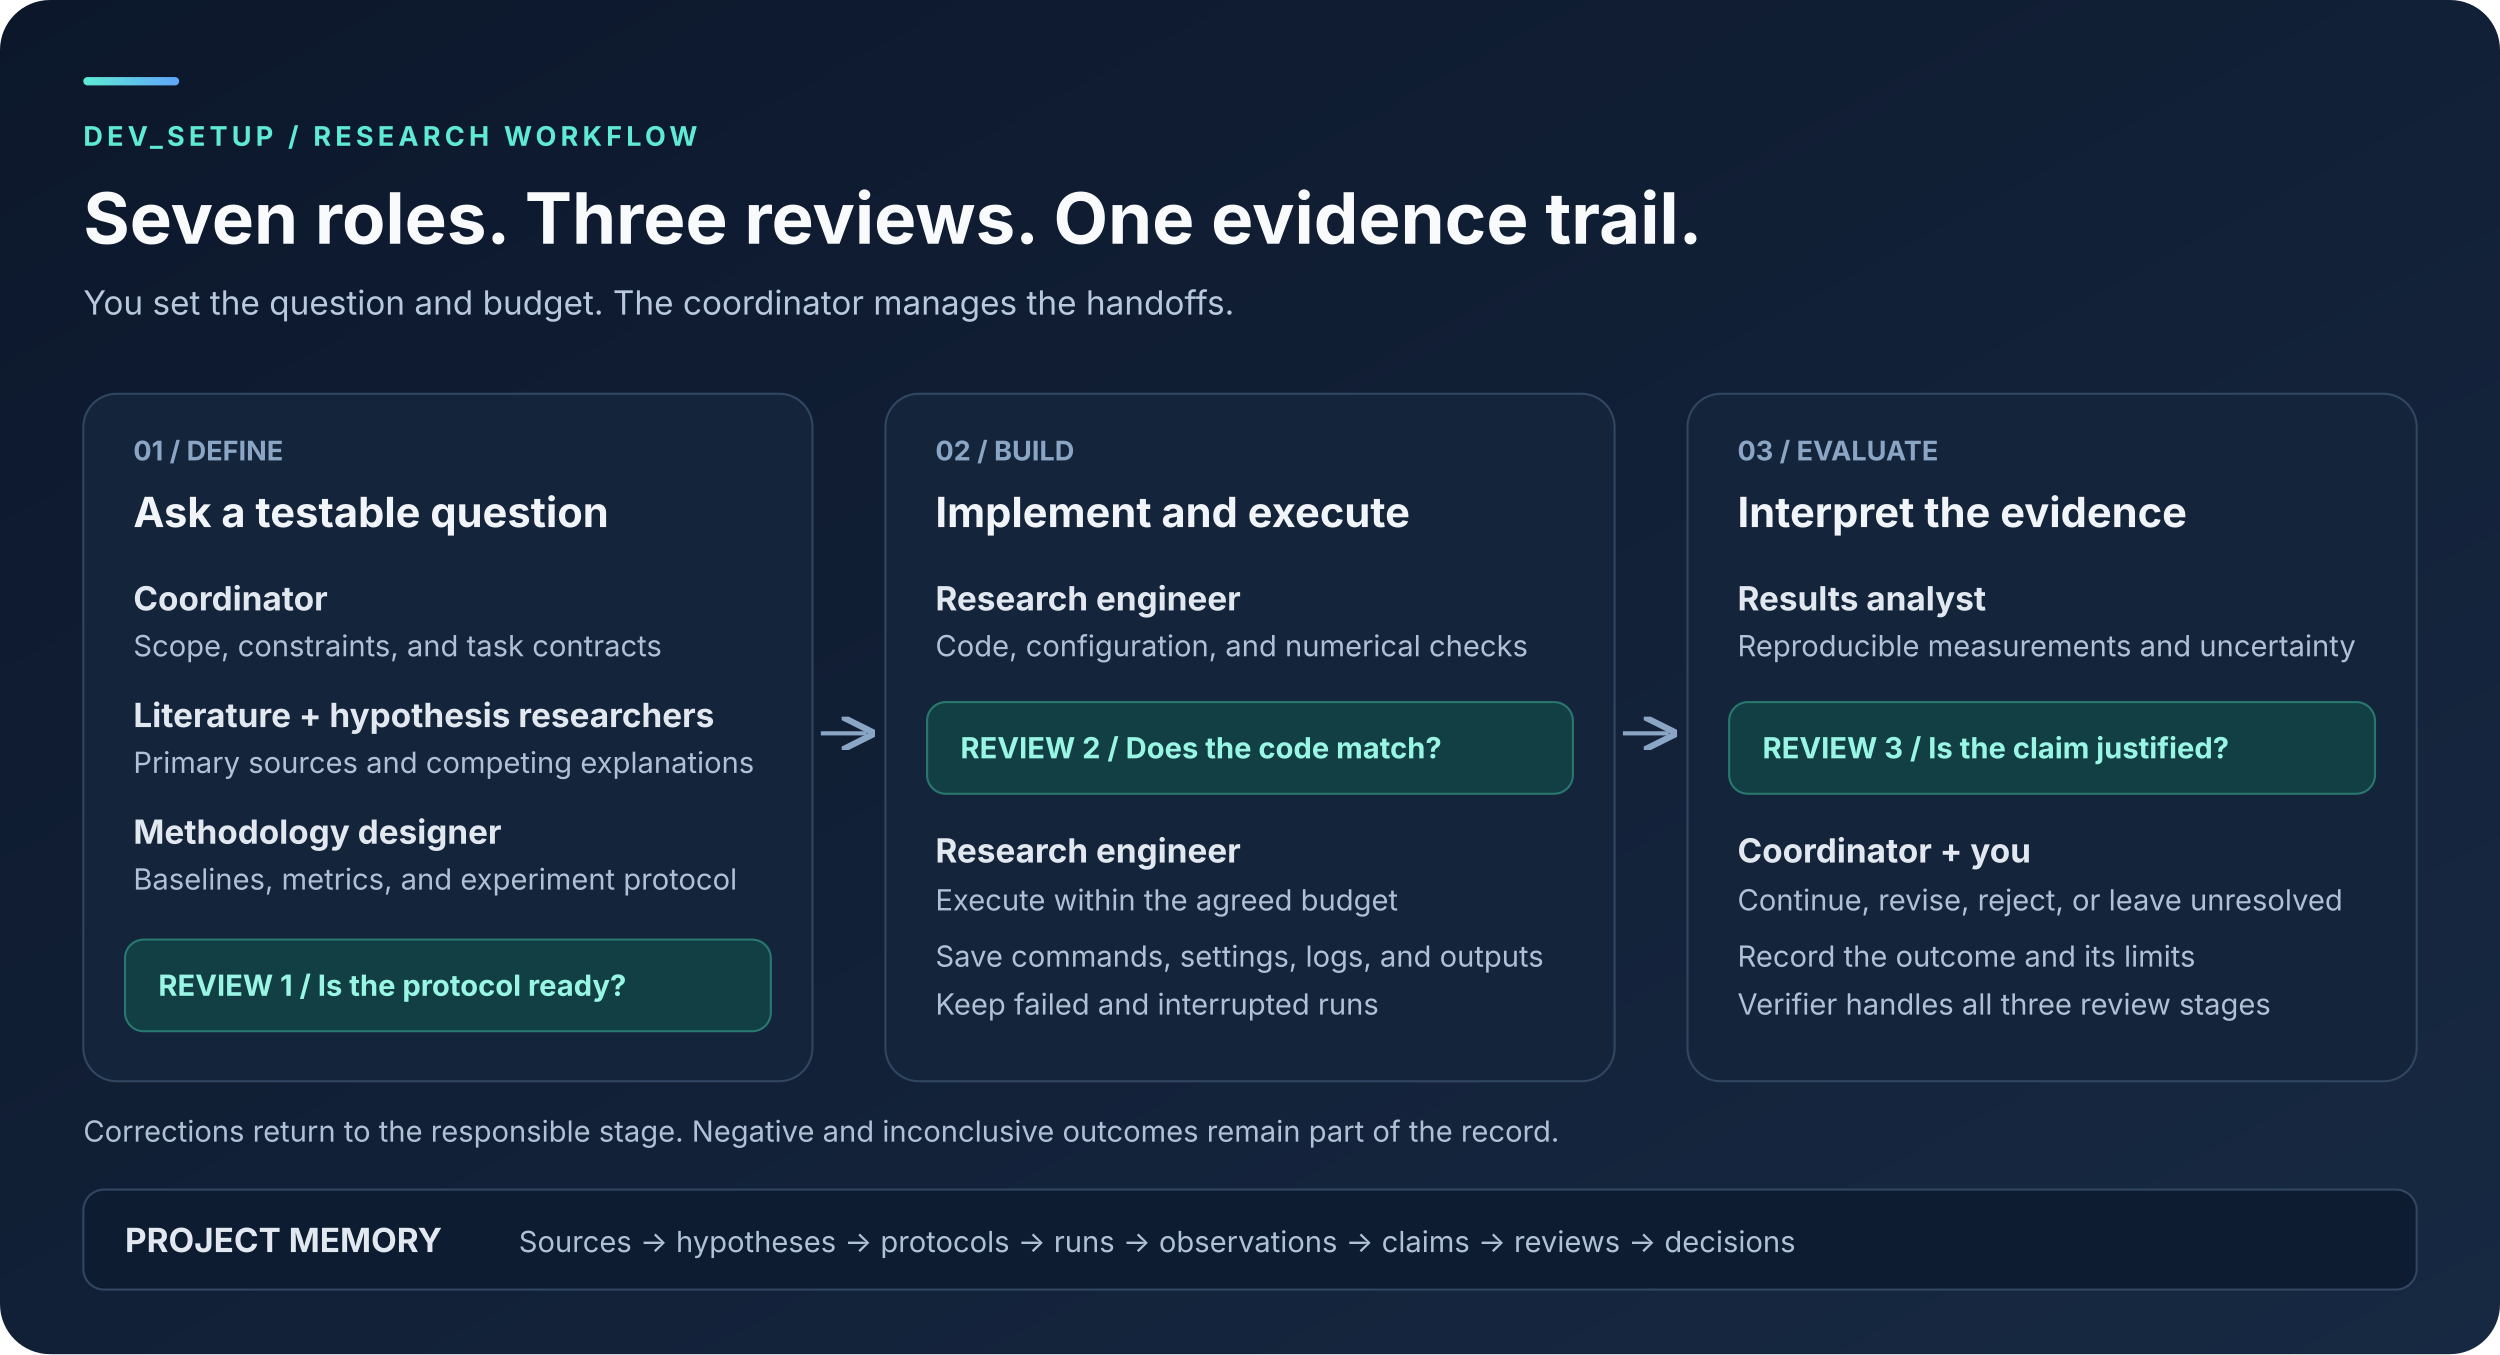
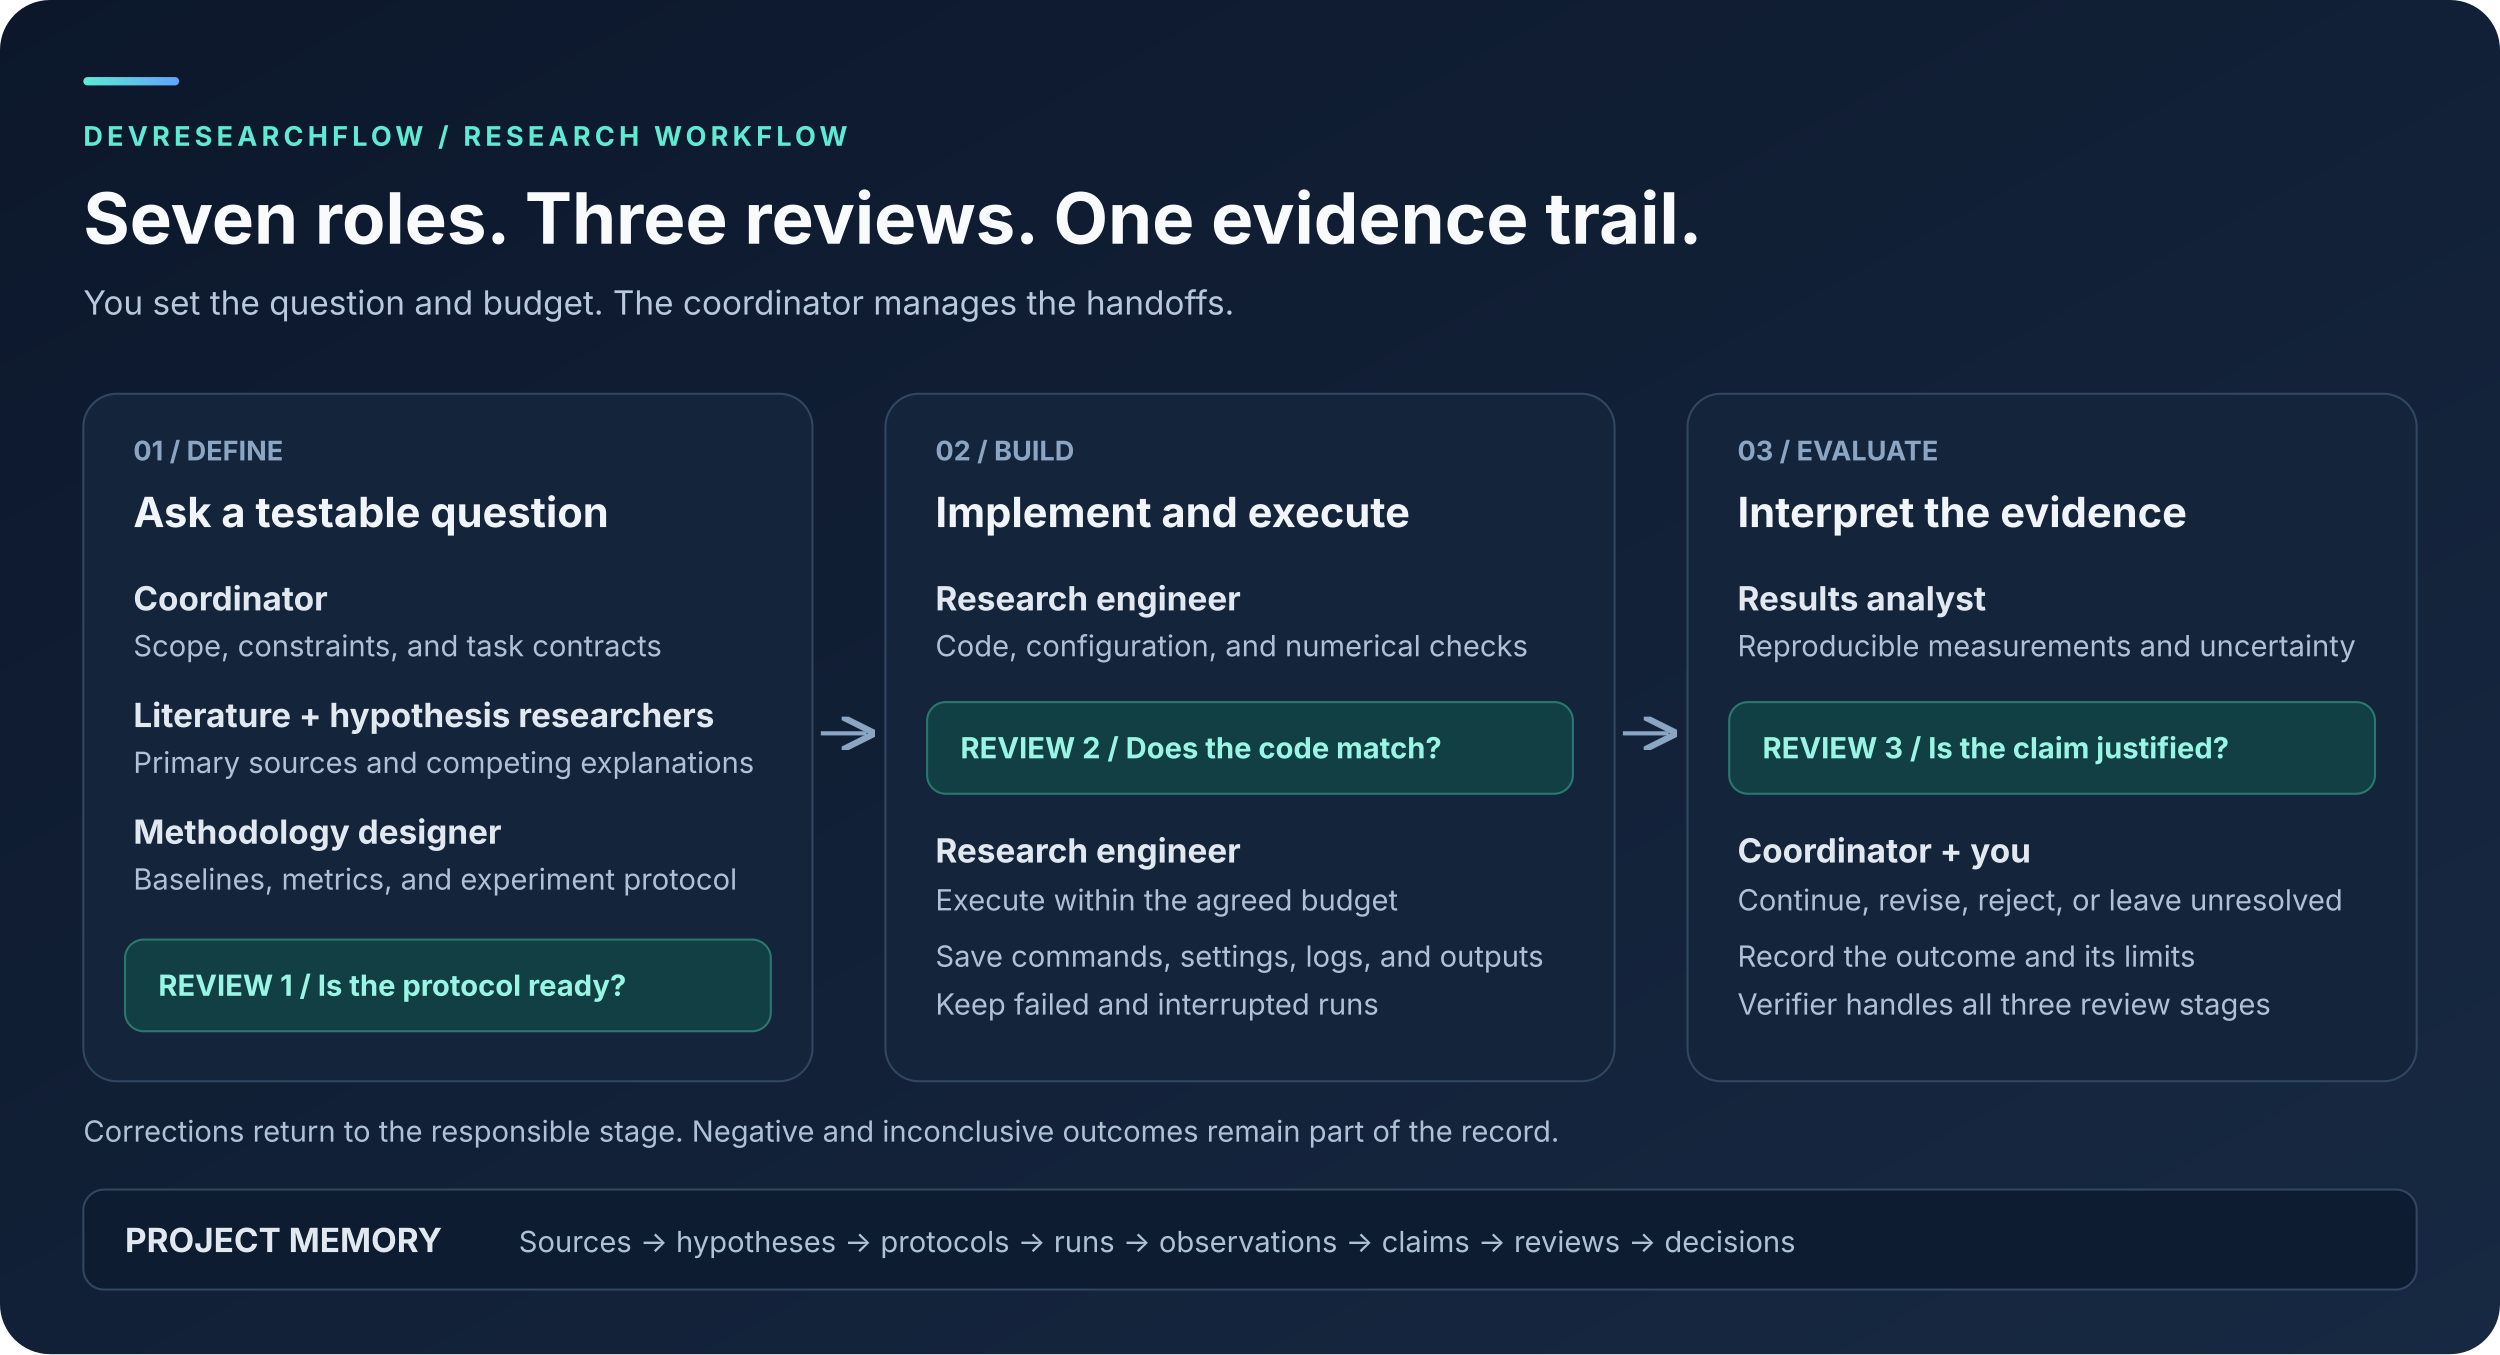
<svg xmlns="http://www.w3.org/2000/svg" width="1200" height="650" viewBox="0 0 1200 650" role="img" aria-labelledby="title desc">
  <defs>
    <linearGradient id="background" x2="1" y2="1">
      <stop stop-color="#0c172b" />
      <stop offset="1" stop-color="#172942" />
    </linearGradient>
    <linearGradient id="accent">
      <stop stop-color="#5eead4" />
      <stop offset="1" stop-color="#60a5fa" />
    </linearGradient>
    <marker id="arrow" markerWidth="8" markerHeight="8" refX="6" refY="4" orient="auto">
      <path d="M0 0 8 4 0 8" fill="none" stroke="#8ba6c4" stroke-width="1.5" />
    </marker>
    <style>
      text{font-family:Inter,ui-sans-serif,system-ui,-apple-system,"Segoe UI",sans-serif}
      .eyebrow{font-size:13px;font-weight:700;letter-spacing:2px;fill:#5eead4}
      .heading{font-size:34px;font-weight:750;fill:#f8fafc}
      .subtitle{font-size:16px;fill:#b8c9dc}
      .phase{font-size:20px;font-weight:700;fill:#f1f5f9}
      .role{font-size:16px;font-weight:650;fill:#e2e8f0}
      .detail{font-size:14px;fill:#afc1d5}
      .review{font-size:14px;font-weight:650;fill:#99f6e4}
      .number{font-size:13px;font-weight:700;fill:#8ba6c4}
    </style>
  </defs>
  <rect width="1200" height="650" rx="24" fill="url(#background)" />
  <rect x="40" y="37" width="46" height="4" rx="2" fill="url(#accent)" />
-   <text x="40" y="70" class="eyebrow">DEV_SETUP / RESEARCH WORKFLOW</text>
+   <text x="40" y="70" class="eyebrow">DEVRESEARCHFLOW / RESEARCH WORKFLOW</text>
  <text x="40" y="117" class="heading">Seven roles. Three reviews. One evidence trail.</text>
  <text x="40" y="151" class="subtitle">You set the question and budget. The coordinator manages the handoffs.</text>
  <rect x="40" y="189" width="350" height="330" rx="16" fill="#14243b" stroke="#304661" />
  <rect x="425" y="189" width="350" height="330" rx="16" fill="#14243b" stroke="#304661" />
  <rect x="810" y="189" width="350" height="330" rx="16" fill="#14243b" stroke="#304661" />
  <text x="64" y="221" class="number">01 / DEFINE</text>
  <text x="64" y="253" class="phase">Ask a testable question</text>
  <text x="64" y="293" class="role">Coordinator</text>
  <text x="64" y="315" class="detail">Scope, constraints, and task contracts</text>
  <text x="64" y="349" class="role">Literature + hypothesis researchers</text>
  <text x="64" y="371" class="detail">Primary sources and competing explanations</text>
  <text x="64" y="405" class="role">Methodology designer</text>
  <text x="64" y="427" class="detail">Baselines, metrics, and experiment protocol</text>
  <rect x="60" y="451" width="310" height="44" rx="9" fill="#123f43" stroke="#29786f" />
  <text x="76" y="478" class="review">REVIEW 1 / Is the protocol ready?</text>
  <text x="449" y="221" class="number">02 / BUILD</text>
  <text x="449" y="253" class="phase">Implement and execute</text>
  <text x="449" y="293" class="role">Research engineer</text>
  <text x="449" y="315" class="detail">Code, configuration, and numerical checks</text>
  <rect x="445" y="337" width="310" height="44" rx="9" fill="#123f43" stroke="#29786f" />
  <text x="461" y="364" class="review">REVIEW 2 / Does the code match?</text>
  <text x="449" y="414" class="role">Research engineer</text>
  <text x="449" y="437" class="detail">Execute within the agreed budget</text>
  <text x="449" y="464" class="detail">Save commands, settings, logs, and outputs</text>
  <text x="449" y="487" class="detail">Keep failed and interrupted runs</text>
  <text x="834" y="221" class="number">03 / EVALUATE</text>
  <text x="834" y="253" class="phase">Interpret the evidence</text>
  <text x="834" y="293" class="role">Results analyst</text>
  <text x="834" y="315" class="detail">Reproducible measurements and uncertainty</text>
  <rect x="830" y="337" width="310" height="44" rx="9" fill="#123f43" stroke="#29786f" />
  <text x="846" y="364" class="review">REVIEW 3 / Is the claim justified?</text>
  <text x="834" y="414" class="role">Coordinator + you</text>
  <text x="834" y="437" class="detail">Continue, revise, reject, or leave unresolved</text>
  <text x="834" y="464" class="detail">Record the outcome and its limits</text>
  <text x="834" y="487" class="detail">Verifier handles all three review stages</text>
  <path d="M394 352 H416" fill="none" stroke="#8ba6c4" stroke-width="2" marker-end="url(#arrow)" />
  <path d="M779 352 H801" fill="none" stroke="#8ba6c4" stroke-width="2" marker-end="url(#arrow)" />
  <text x="40" y="548" class="detail">Corrections return to the responsible stage. Negative and inconclusive outcomes remain part of the record.</text>
  <rect x="40" y="571" width="1120" height="48" rx="10" fill="#0d1c30" stroke="#304661" />
  <text x="60" y="601" class="role">PROJECT MEMORY</text>
  <text x="249" y="601" class="detail">Sources → hypotheses → protocols → runs → observations → claims → reviews → decisions</text>
</svg>
